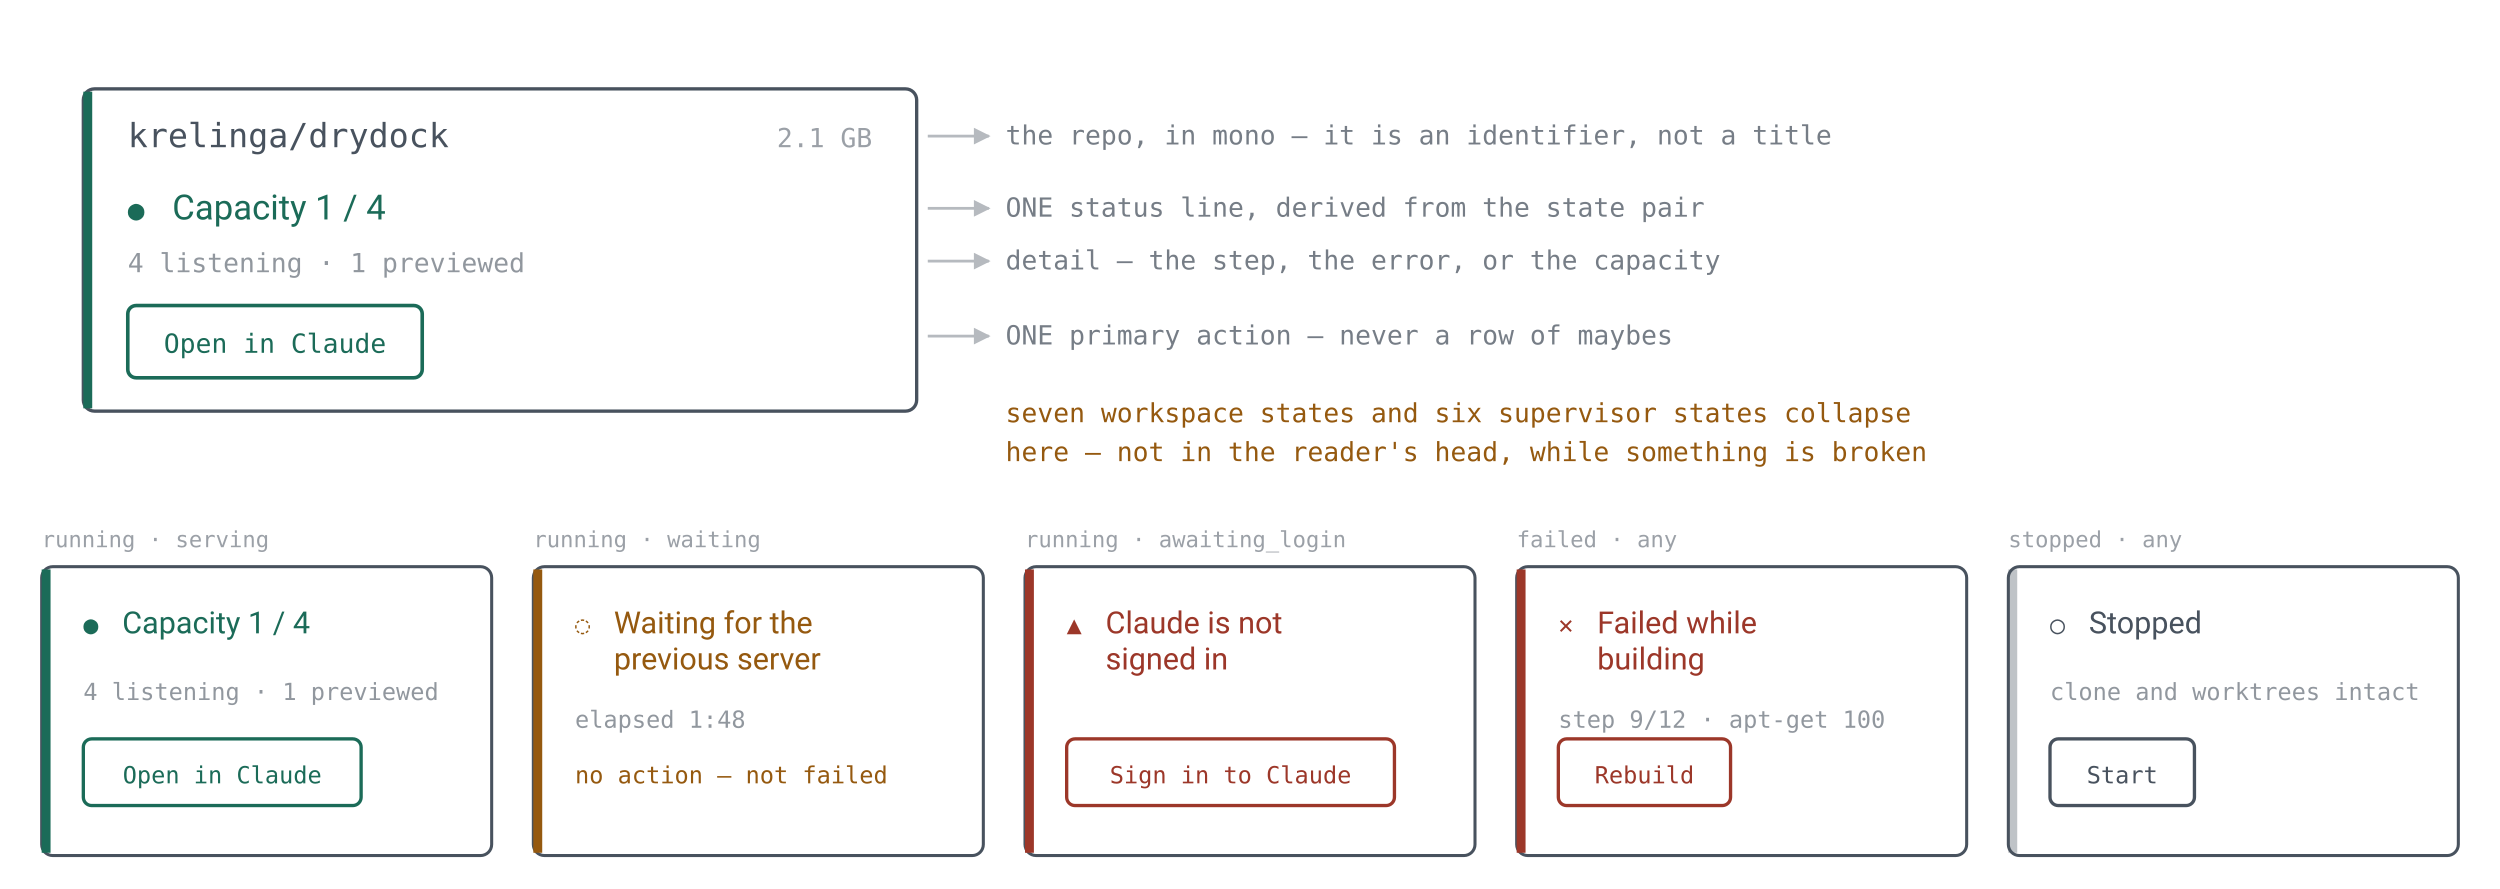
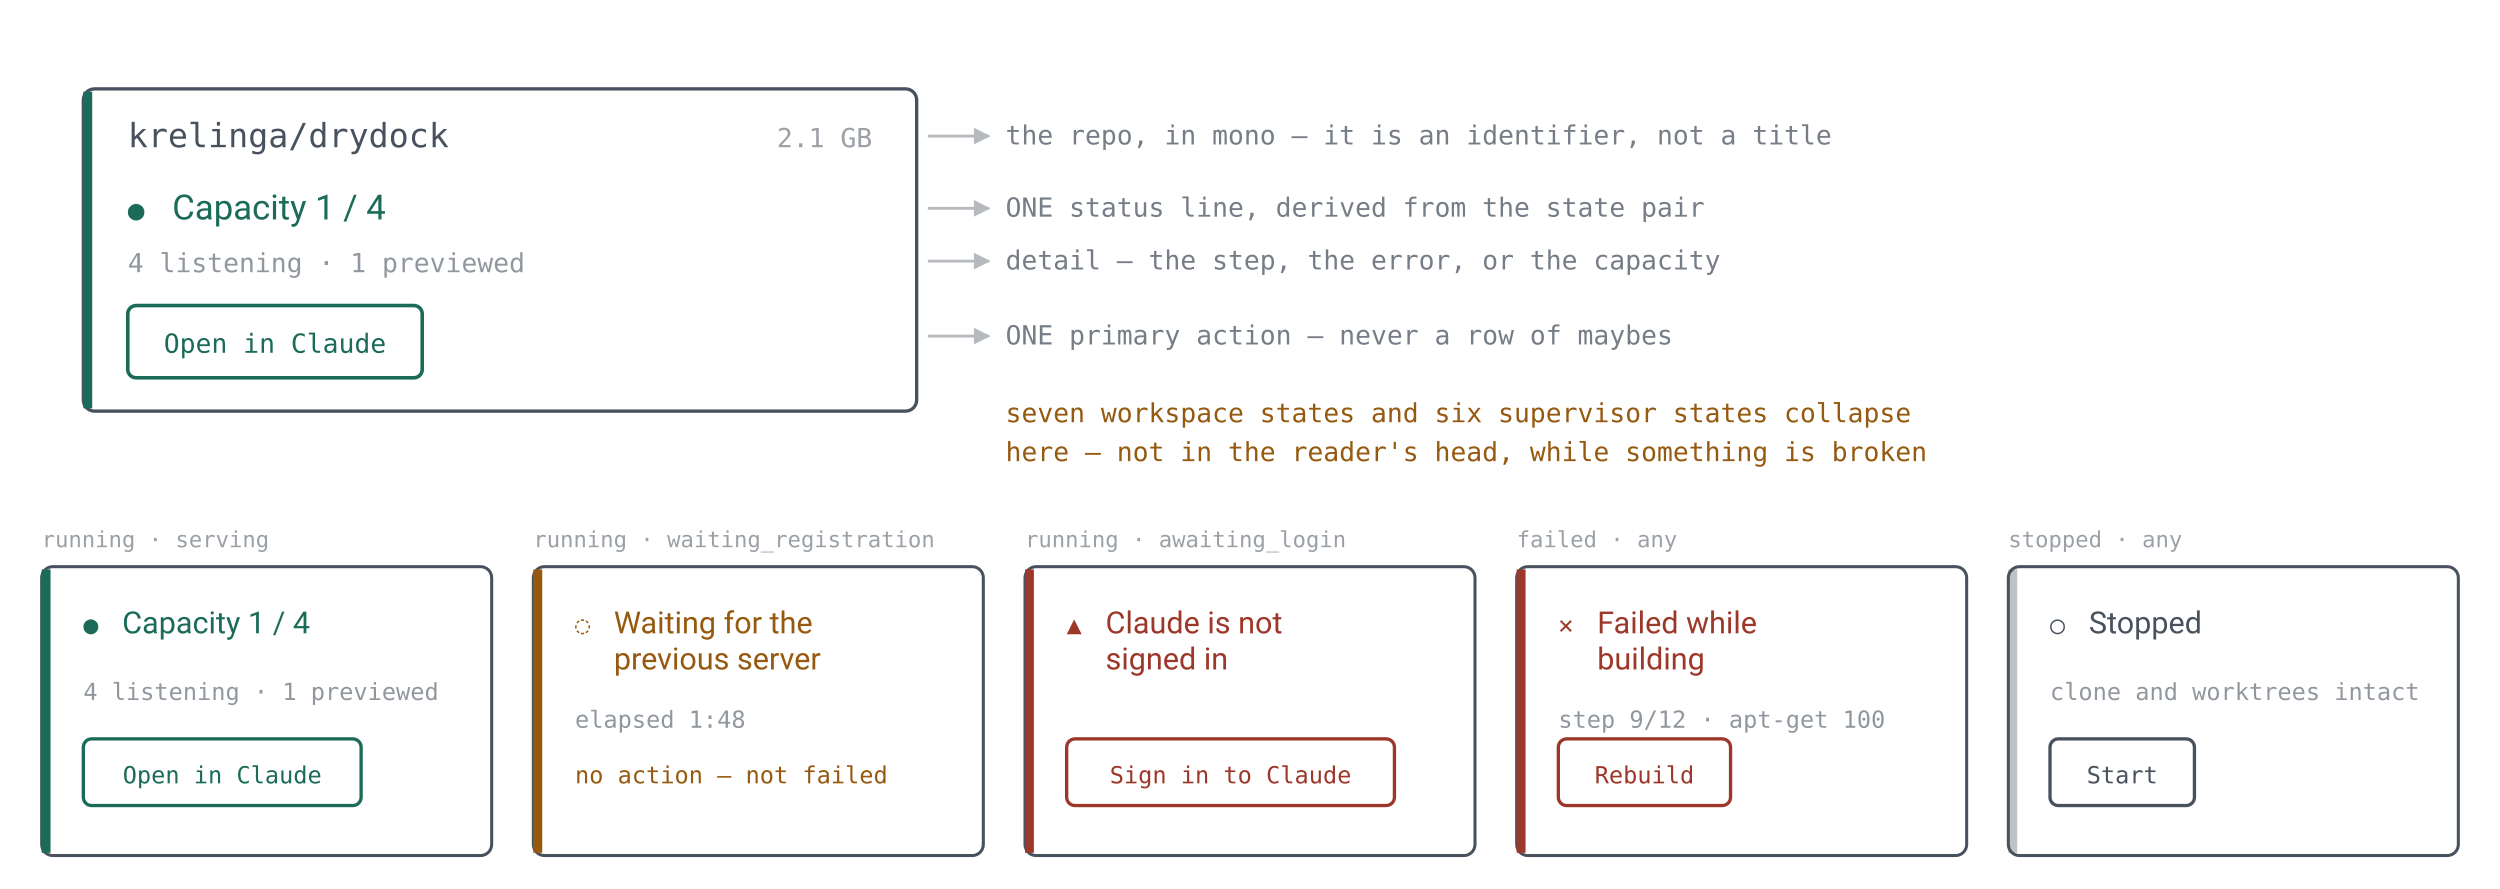
<svg xmlns="http://www.w3.org/2000/svg" viewBox="0 0 900 320" role="img" aria-label="The workspace card anatomy and five of its states. One enlarged card shows its parts: the repo name in mono, one status line derived from the workspace and supervisor state pair, a detail line carrying the step or error or capacity, and one primary action. Below, five miniature cards show running-serving with a capacity fraction and an Open in Claude action, running-waiting saying it is waiting for the previous server with no action, running-awaiting-login asking for a Claude sign-in, failed naming the build step with a Rebuild action, and stopped noting the clone is intact with a Start action.">
  <defs>
    <marker id="03-card-states-light-ar" viewBox="0 0 10 10" refX="9" refY="5" markerWidth="6" markerHeight="6" orient="auto-start-reverse">
      <path d="M0 0 L10 5 L0 10 z" fill="#48525E" />
    </marker>
  </defs>
  <rect x="30" y="32" width="300" height="116" rx="4" fill="none" stroke="#48525E" stroke-width="1.2" />
  <line x1="31.6" y1="33" x2="31.6" y2="147" stroke="#1B6B58" stroke-width="3.2" />
  <text x="46" y="53" font-family="ui-monospace, SFMono-Regular, Menlo, Consolas, monospace" font-size="12" fill="#48525E">krelinga/drydock</text>
  <text x="314" y="53" text-anchor="end" font-family="ui-monospace, SFMono-Regular, Menlo, Consolas, monospace" font-size="9.5" fill="#48525E" opacity=".55">2.1 GB</text>
  <text x="46" y="79" font-family="ui-monospace, SFMono-Regular, Menlo, Consolas, monospace" font-size="10" fill="#1B6B58">●</text>
  <text x="62" y="79" font-family="system-ui, -apple-system, Segoe UI, Roboto, Helvetica, sans-serif" font-size="12.5" fill="#1B6B58">Capacity 1 / 4</text>
  <text x="46" y="98" font-family="ui-monospace, SFMono-Regular, Menlo, Consolas, monospace" font-size="9.5" fill="#48525E" opacity=".6">4 listening · 1 previewed</text>
  <rect x="46" y="110" width="106" height="26" rx="3" fill="none" stroke="#1B6B58" stroke-width="1.3" />
  <text x="99" y="127" text-anchor="middle" font-family="ui-monospace, SFMono-Regular, Menlo, Consolas, monospace" font-size="9.5" fill="#1B6B58">Open in Claude</text>
  <line x1="334" y1="49" x2="356" y2="49" stroke="#48525E" stroke-width="1" opacity=".4" marker-end="url(#03-card-states-light-ar)" />
  <text x="362" y="52" font-family="ui-monospace, SFMono-Regular, Menlo, Consolas, monospace" font-size="9.5" fill="#48525E" opacity=".75">the repo, in mono — it is an identifier, not a title</text>
  <line x1="334" y1="75" x2="356" y2="75" stroke="#48525E" stroke-width="1" opacity=".4" marker-end="url(#03-card-states-light-ar)" />
  <text x="362" y="78" font-family="ui-monospace, SFMono-Regular, Menlo, Consolas, monospace" font-size="9.5" fill="#48525E" opacity=".75">ONE status line, derived from the state pair</text>
  <line x1="334" y1="94" x2="356" y2="94" stroke="#48525E" stroke-width="1" opacity=".4" marker-end="url(#03-card-states-light-ar)" />
  <text x="362" y="97" font-family="ui-monospace, SFMono-Regular, Menlo, Consolas, monospace" font-size="9.5" fill="#48525E" opacity=".75">detail — the step, the error, or the capacity</text>
  <line x1="334" y1="121" x2="356" y2="121" stroke="#48525E" stroke-width="1" opacity=".4" marker-end="url(#03-card-states-light-ar)" />
  <text x="362" y="124" font-family="ui-monospace, SFMono-Regular, Menlo, Consolas, monospace" font-size="9.5" fill="#48525E" opacity=".75">ONE primary action — never a row of maybes</text>
  <text x="362" y="152" font-family="ui-monospace, SFMono-Regular, Menlo, Consolas, monospace" font-size="9.5" fill="#95590F">seven workspace states and six supervisor states collapse</text>
  <text x="362" y="166" font-family="ui-monospace, SFMono-Regular, Menlo, Consolas, monospace" font-size="9.5" fill="#95590F">here — not in the reader's head, while something is broken</text>
  <text x="15" y="197" font-family="ui-monospace, SFMono-Regular, Menlo, Consolas, monospace" font-size="8" fill="#48525E" opacity=".55">running · serving</text>
  <rect x="15" y="204" width="162" height="104" rx="4" fill="none" stroke="#48525E" stroke-width="1.1" />
  <line x1="16.6" y1="205" x2="16.6" y2="307" stroke="#1B6B58" stroke-width="3.2" />
  <text x="30" y="228" font-family="ui-monospace, SFMono-Regular, Menlo, Consolas, monospace" font-size="9" fill="#1B6B58">●</text>
  <text x="44" y="228" font-family="system-ui, -apple-system, Segoe UI, Roboto, Helvetica, sans-serif" font-size="11" fill="#1B6B58">Capacity 1 / 4</text>
  <text x="30" y="252" font-family="ui-monospace, SFMono-Regular, Menlo, Consolas, monospace" font-size="8.5" fill="#48525E" opacity=".6">4 listening · 1 previewed</text>
  <rect x="30" y="266" width="100" height="24" rx="3" fill="none" stroke="#1B6B58" stroke-width="1.2" />
  <text x="80" y="282" text-anchor="middle" font-family="ui-monospace, SFMono-Regular, Menlo, Consolas, monospace" font-size="8.5" fill="#1B6B58">Open in Claude</text>
-   <text x="192" y="197" font-family="ui-monospace, SFMono-Regular, Menlo, Consolas, monospace" font-size="8" fill="#48525E" opacity=".55">running · waiting</text>
+   <text x="192" y="197" font-family="ui-monospace, SFMono-Regular, Menlo, Consolas, monospace" font-size="8" fill="#48525E" opacity=".55">running · waiting_registration</text>
  <rect x="192" y="204" width="162" height="104" rx="4" fill="none" stroke="#48525E" stroke-width="1.1" />
  <line x1="193.6" y1="205" x2="193.6" y2="307" stroke="#95590F" stroke-width="3.2" />
  <text x="207" y="228" font-family="ui-monospace, SFMono-Regular, Menlo, Consolas, monospace" font-size="9" fill="#95590F">◌</text>
  <text x="221" y="228" font-family="system-ui, -apple-system, Segoe UI, Roboto, Helvetica, sans-serif" font-size="11" fill="#95590F">Waiting for the</text>
  <text x="221" y="241" font-family="system-ui, -apple-system, Segoe UI, Roboto, Helvetica, sans-serif" font-size="11" fill="#95590F">previous server</text>
  <text x="207" y="262" font-family="ui-monospace, SFMono-Regular, Menlo, Consolas, monospace" font-size="8.5" fill="#48525E" opacity=".6">elapsed 1:48</text>
  <text x="207" y="282" font-family="ui-monospace, SFMono-Regular, Menlo, Consolas, monospace" font-size="8.5" fill="#95590F">no action — not failed</text>
  <text x="369" y="197" font-family="ui-monospace, SFMono-Regular, Menlo, Consolas, monospace" font-size="8" fill="#48525E" opacity=".55">running · awaiting_login</text>
  <rect x="369" y="204" width="162" height="104" rx="4" fill="none" stroke="#48525E" stroke-width="1.1" />
  <line x1="370.6" y1="205" x2="370.6" y2="307" stroke="#9C3729" stroke-width="3.2" />
  <text x="384" y="228" font-family="ui-monospace, SFMono-Regular, Menlo, Consolas, monospace" font-size="9" fill="#9C3729">▲</text>
  <text x="398" y="228" font-family="system-ui, -apple-system, Segoe UI, Roboto, Helvetica, sans-serif" font-size="11" fill="#9C3729">Claude is not</text>
  <text x="398" y="241" font-family="system-ui, -apple-system, Segoe UI, Roboto, Helvetica, sans-serif" font-size="11" fill="#9C3729">signed in</text>
  <rect x="384" y="266" width="118" height="24" rx="3" fill="none" stroke="#9C3729" stroke-width="1.2" />
  <text x="443" y="282" text-anchor="middle" font-family="ui-monospace, SFMono-Regular, Menlo, Consolas, monospace" font-size="8.5" fill="#9C3729">Sign in to Claude</text>
  <text x="546" y="197" font-family="ui-monospace, SFMono-Regular, Menlo, Consolas, monospace" font-size="8" fill="#48525E" opacity=".55">failed · any</text>
  <rect x="546" y="204" width="162" height="104" rx="4" fill="none" stroke="#48525E" stroke-width="1.1" />
  <line x1="547.6" y1="205" x2="547.6" y2="307" stroke="#9C3729" stroke-width="3.2" />
  <text x="561" y="228" font-family="ui-monospace, SFMono-Regular, Menlo, Consolas, monospace" font-size="9" fill="#9C3729">✕</text>
  <text x="575" y="228" font-family="system-ui, -apple-system, Segoe UI, Roboto, Helvetica, sans-serif" font-size="11" fill="#9C3729">Failed while</text>
  <text x="575" y="241" font-family="system-ui, -apple-system, Segoe UI, Roboto, Helvetica, sans-serif" font-size="11" fill="#9C3729">building</text>
  <text x="561" y="262" font-family="ui-monospace, SFMono-Regular, Menlo, Consolas, monospace" font-size="8.5" fill="#48525E" opacity=".6">step 9/12 · apt-get 100</text>
  <rect x="561" y="266" width="62" height="24" rx="3" fill="none" stroke="#9C3729" stroke-width="1.2" />
  <text x="592" y="282" text-anchor="middle" font-family="ui-monospace, SFMono-Regular, Menlo, Consolas, monospace" font-size="8.5" fill="#9C3729">Rebuild</text>
  <text x="723" y="197" font-family="ui-monospace, SFMono-Regular, Menlo, Consolas, monospace" font-size="8" fill="#48525E" opacity=".55">stopped · any</text>
  <rect x="723" y="204" width="162" height="104" rx="4" fill="none" stroke="#48525E" stroke-width="1.1" />
  <line x1="724.6" y1="205" x2="724.6" y2="307" stroke="#48525E" stroke-width="3.2" opacity=".35" />
  <text x="738" y="228" font-family="ui-monospace, SFMono-Regular, Menlo, Consolas, monospace" font-size="9" fill="#48525E">○</text>
  <text x="752" y="228" font-family="system-ui, -apple-system, Segoe UI, Roboto, Helvetica, sans-serif" font-size="11" fill="#48525E">Stopped</text>
  <text x="738" y="252" font-family="ui-monospace, SFMono-Regular, Menlo, Consolas, monospace" font-size="8.5" fill="#48525E" opacity=".6">clone and worktrees intact</text>
  <rect x="738" y="266" width="52" height="24" rx="3" fill="none" stroke="#48525E" stroke-width="1.2" />
  <text x="764" y="282" text-anchor="middle" font-family="ui-monospace, SFMono-Regular, Menlo, Consolas, monospace" font-size="8.5" fill="#48525E">Start</text>
</svg>
